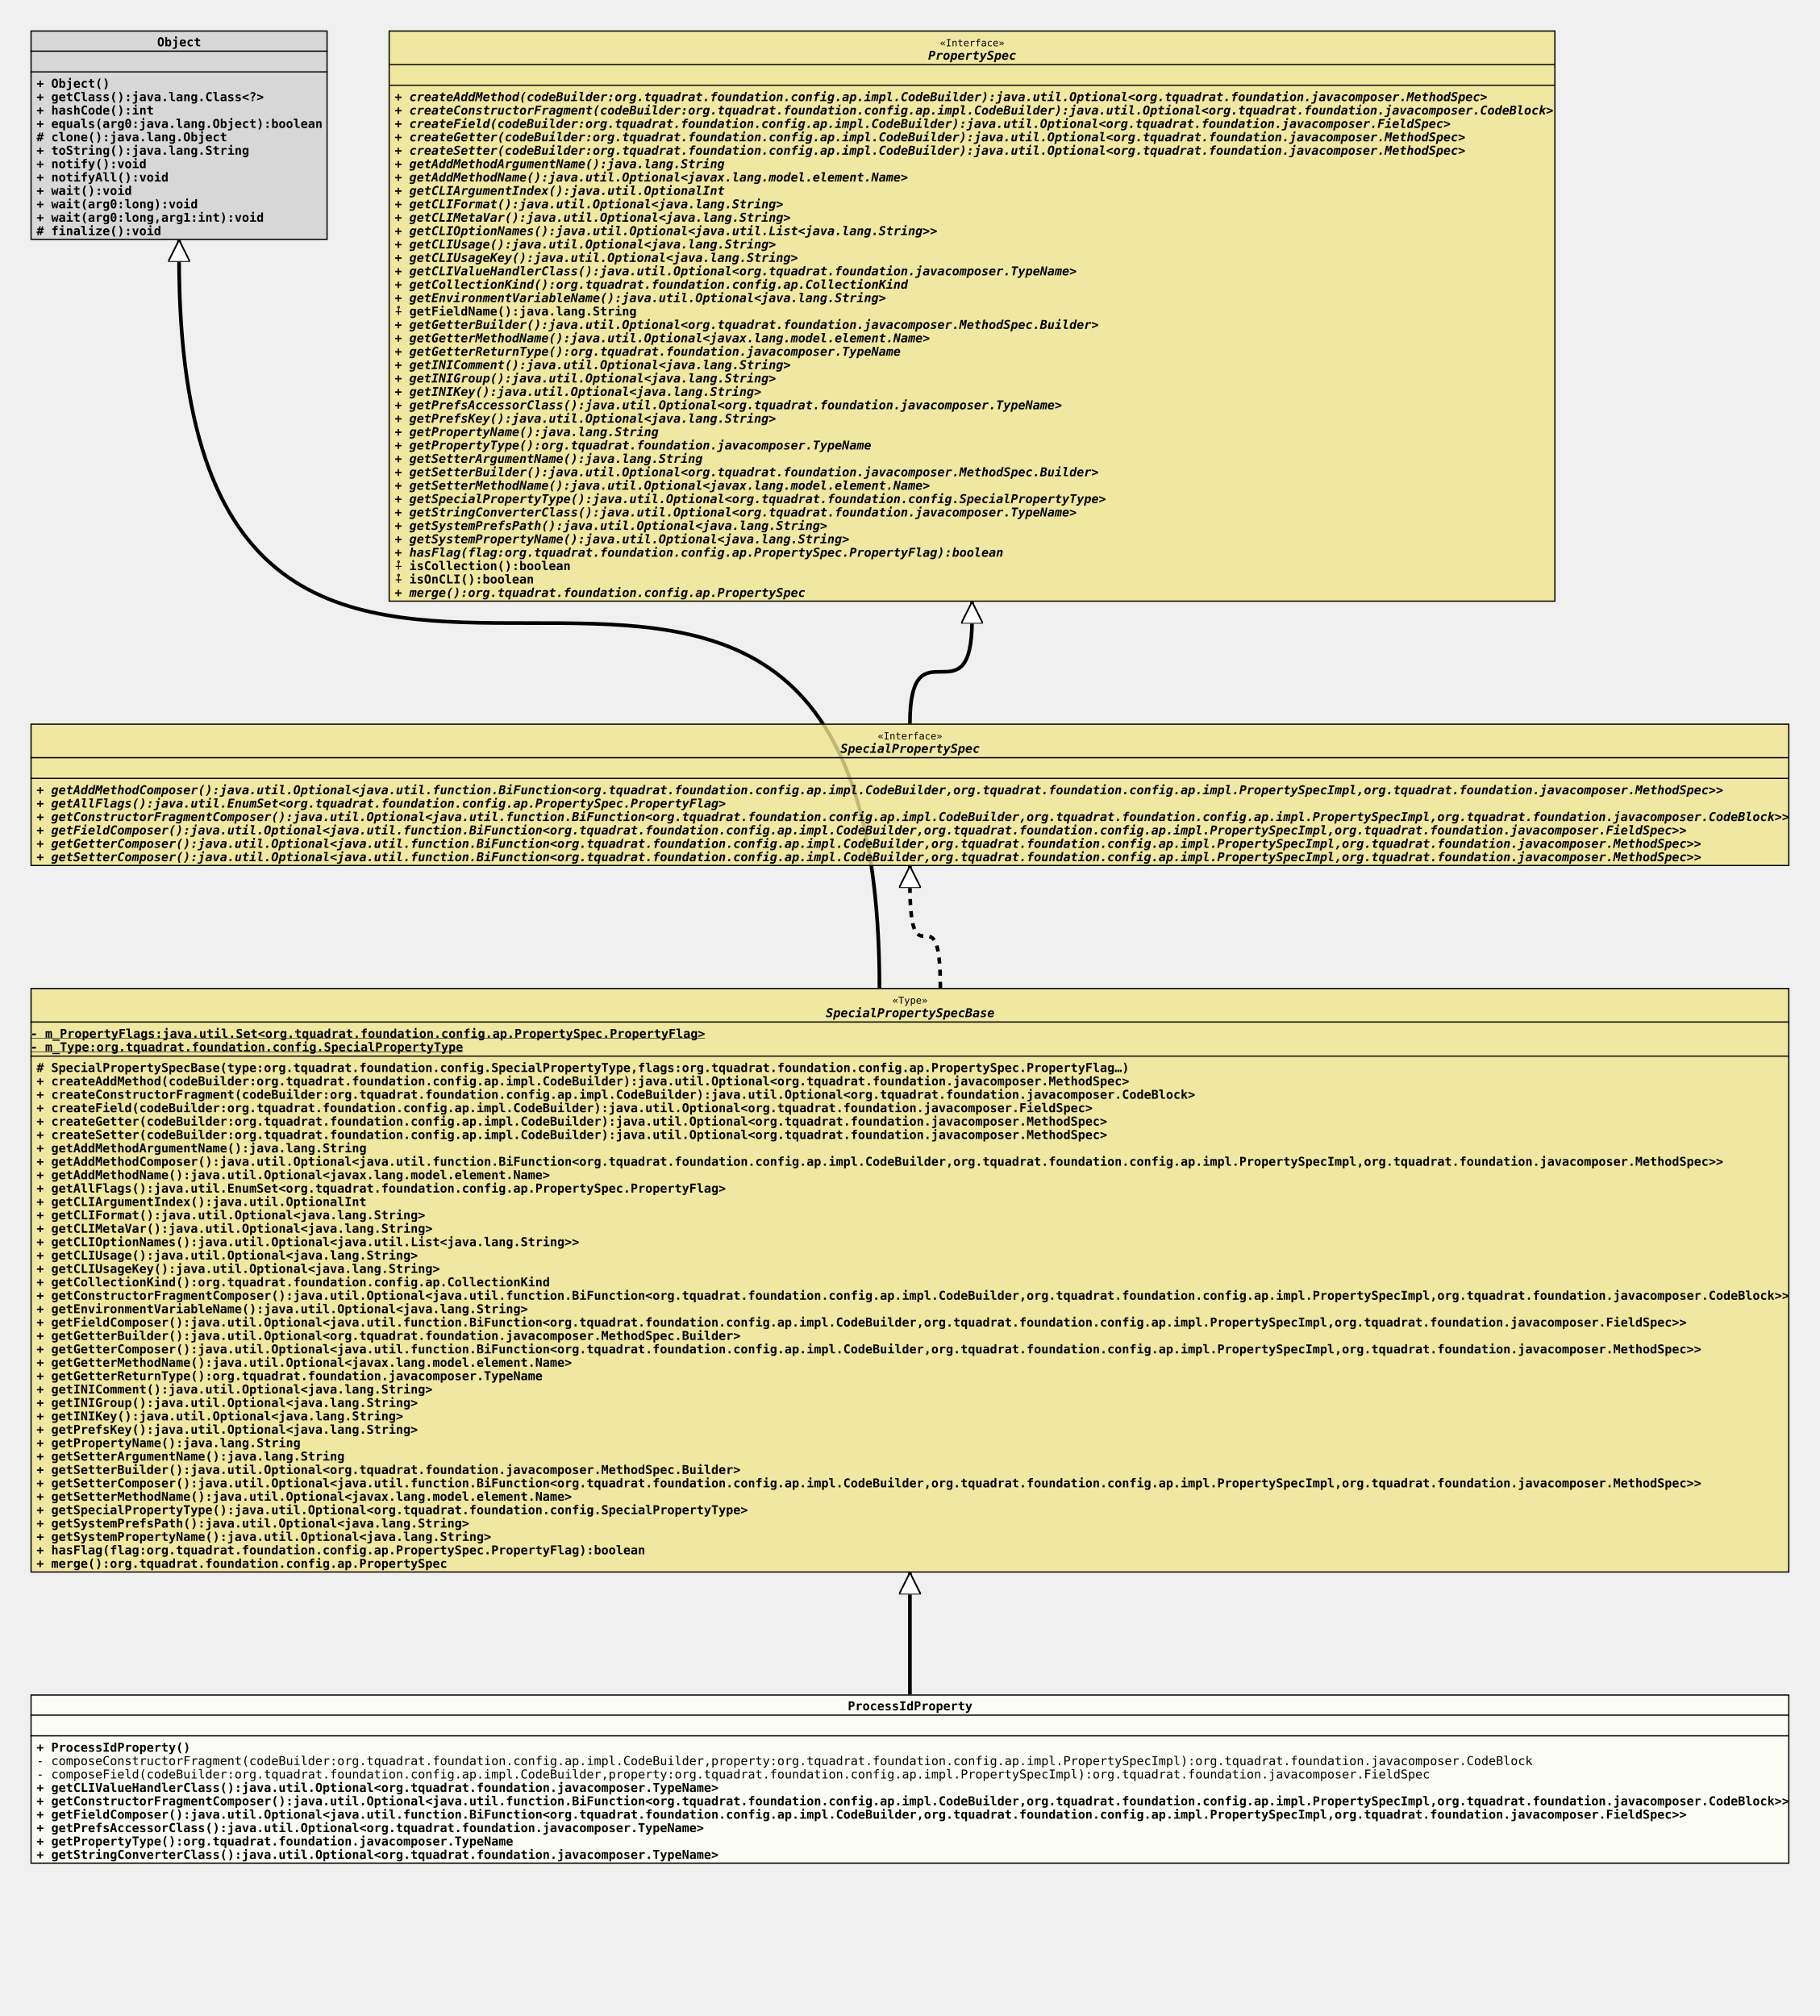
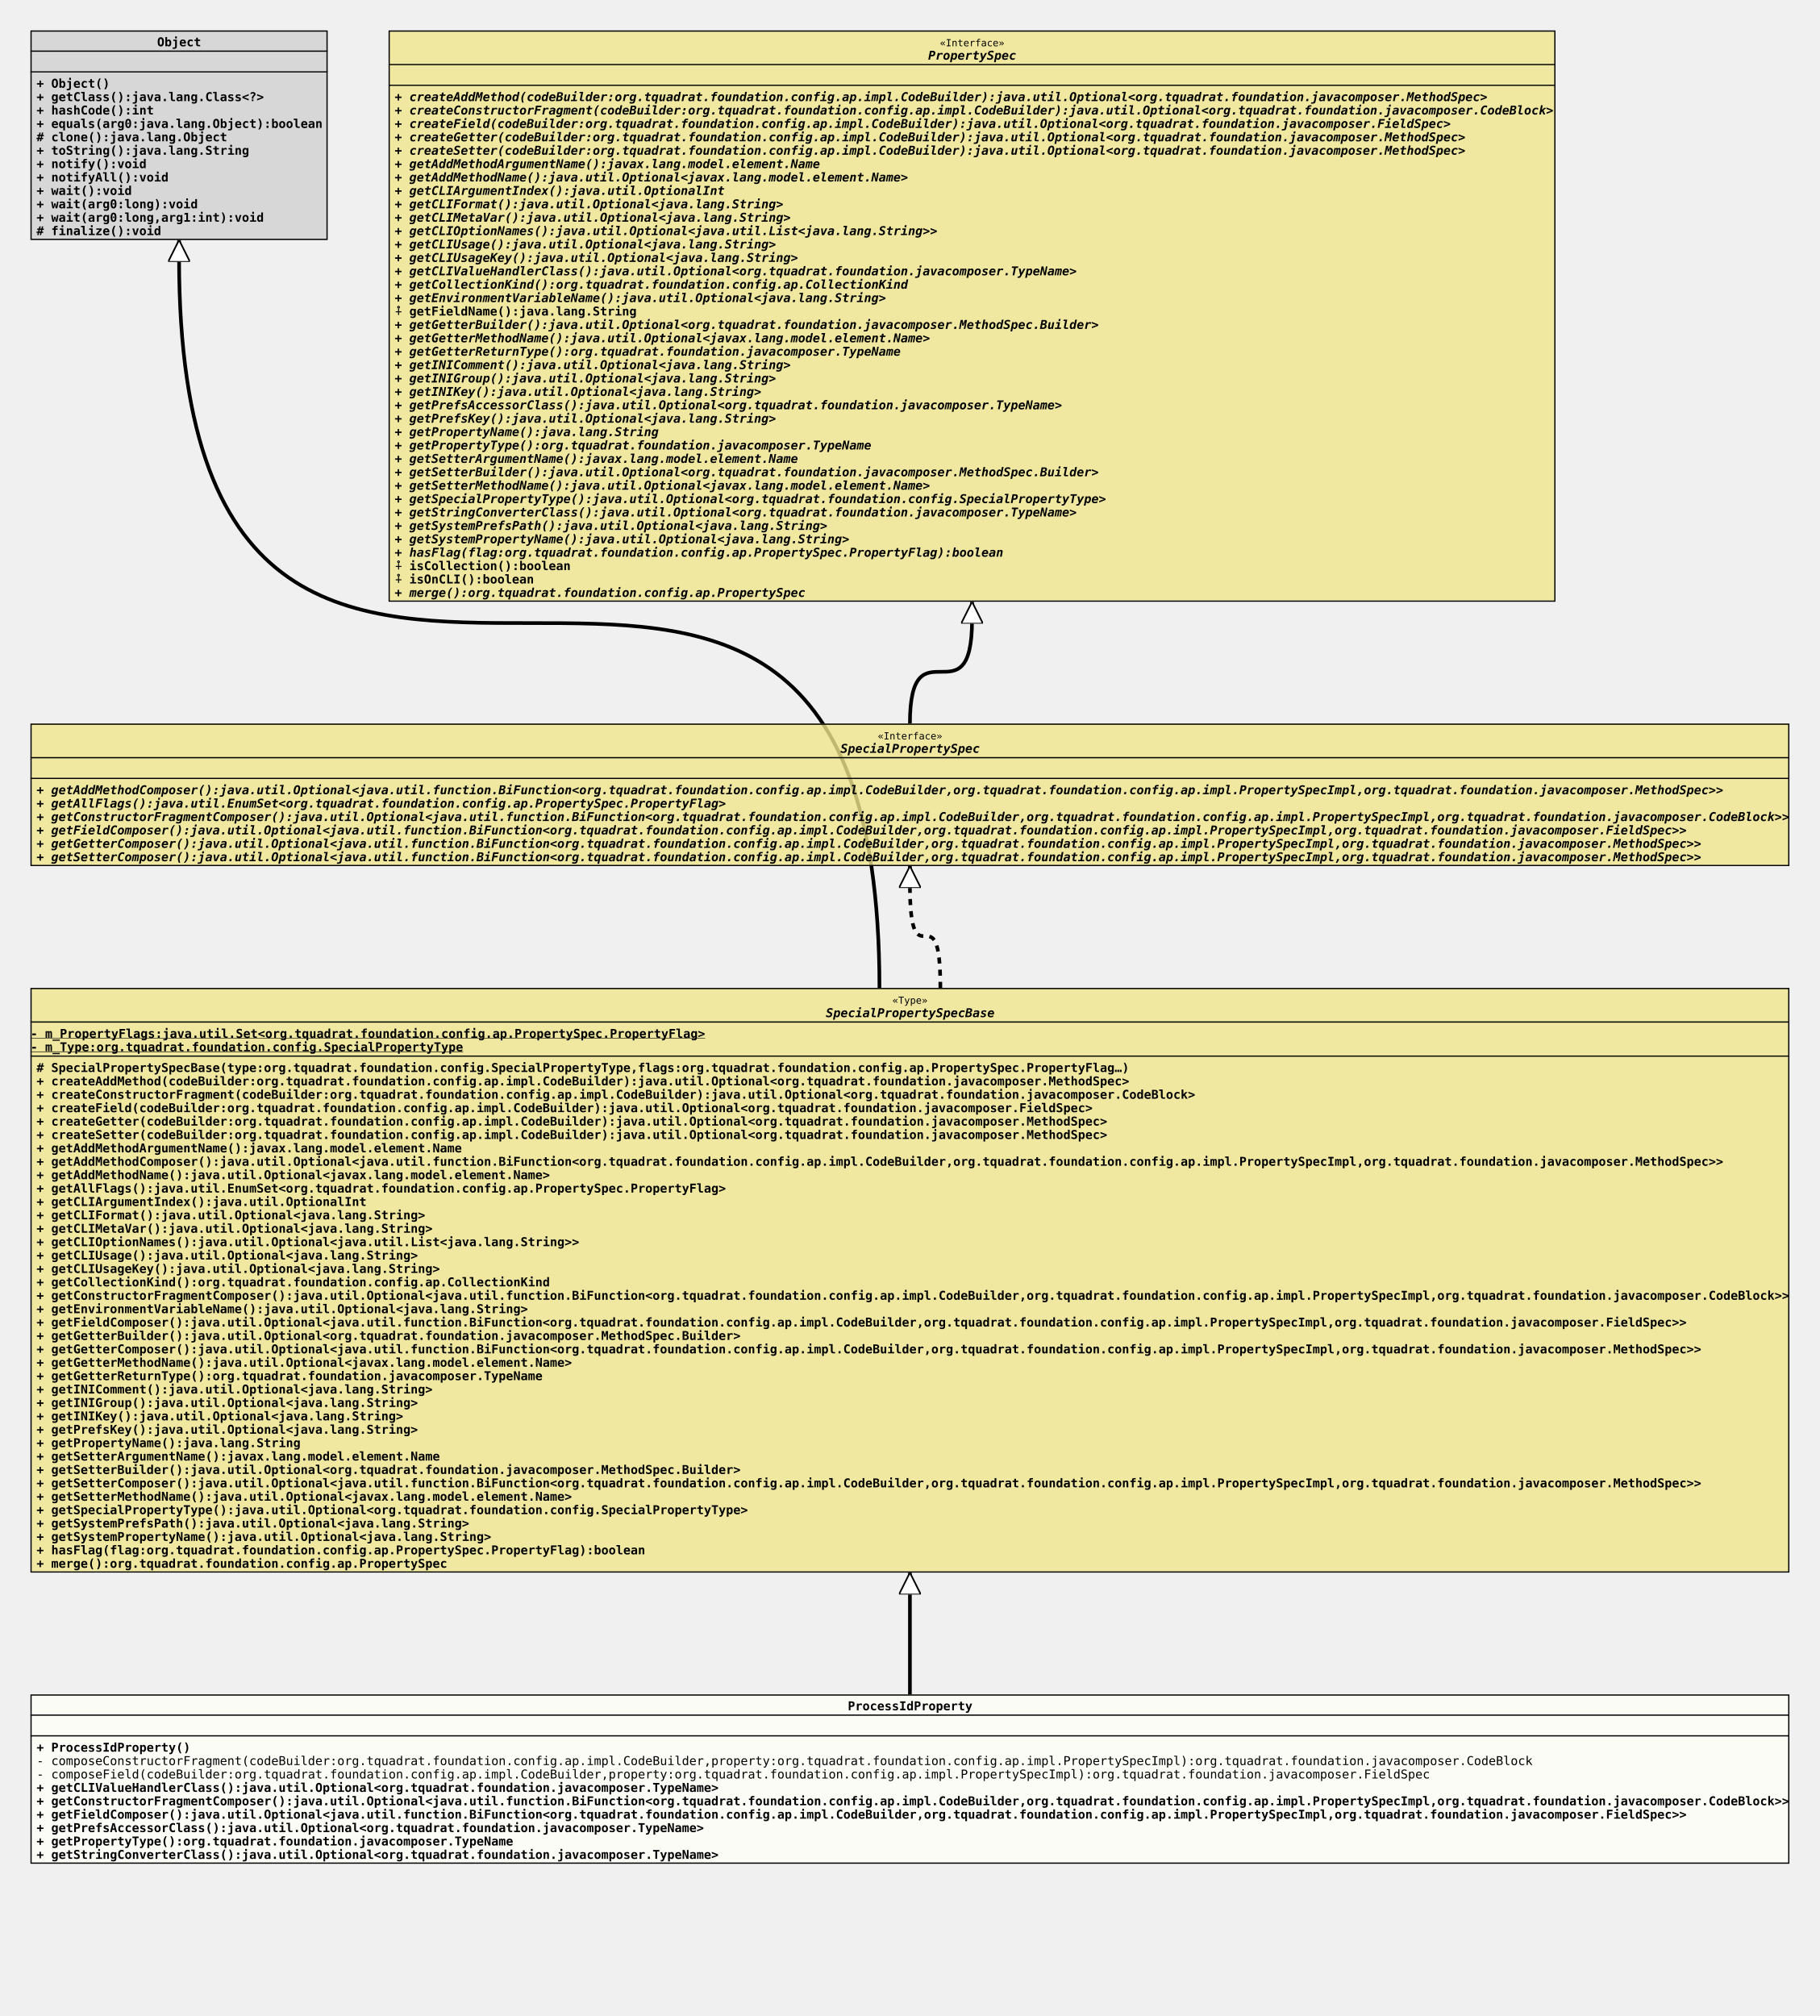
<svg xmlns="http://www.w3.org/2000/svg" xmlns:xlink="http://www.w3.org/1999/xlink" version="1.1" baseProfile="full" width="1494.000" height="1655.000">
  <defs>
    <style>
            line
            {
              stroke: black;
            }
            line.separator
            {
              stroke:       black;
              stroke-width: 1;
            }
            marker
            {
              fill: white;
            }
            path
            {
              fill:   white;
              stroke: black;
            }
            path.implementation
            {
              fill:             none;
              stroke-dasharray: 5,5;
              stroke-width:     3;
            }
            path.inheritance
            {
              fill:         none;
              stroke-width: 3;
            }
            rect
            {
              fill:         none;
              stroke:       black;
              stroke-width: 2;
            }
            rect.externalClass
            {
              fill:         #D0D0D0;
              fill-opacity: 0.8;
            }
            rect.focusClass
            {
              fill:         #FFFFF9;
              fill-opacity: 0.8;
            }
            rect.otherClass
            {
              fill:         #F0E68C;
              fill-opacity: 0.8;
            }
            rect.template
            {
              fill:             #FFFFFF;
              fill-opacity:     1.0;
              stroke-dasharray: 3,3;
            }
            text
            {
              font-family: monospace;
              font-size:   10px;
              font-weight: bold;
            }
            text.abstract
            {
              font-style: italic;
            }
            text.final
            {
              text-decoration: underline;
            }
            text.static
            {
              font-weight: normal;
            }
            text.stereotype
            {
              font-size:   8px;
              font-weight: normal;
            }
            </style>
    <marker id="inheritance" viewBox="0,0,40,40" markerUnits="strokeWidth" refX="40" refY="20" markerWidth="6" markerHeight="6" orient="auto">
      <path d="M40,20 l-40,-20 v40 Z" fill="#ffffff" stroke="#000000" stroke-width="3" />
    </marker>
    <marker id="implementation" viewBox="0,0,40,40" markerUnits="strokeWidth" refX="40" refY="20" markerWidth="6" markerHeight="6" orient="auto">
      <path d="M40,20 l-40,-20 v40 Z" fill="#ffffff" stroke="#000000" stroke-width="3" />
    </marker>
    <clipPath id="ID000001">
      <rect class="focusClass" height="139.000" width="1444.000" x="0.000" y="0.000" />
    </clipPath>
    <symbol id="org.tquadrat.foundation.config.ap.impl.specialprops.ProcessIdProperty">
      <g>
        <g class="focusClass" clip-path="url(#ID000001)">
          <rect x="0.000" y="0.000" width="1444.000" height="139.000" class="focusClass" />
          <line x1="0.000" y1="17.000" x2="1444.000" y2="17.000" class="separator" />
          <text x="671.000" y="13.000">ProcessIdProperty</text>
          <line x1="0.000" y1="34.000" x2="1444.000" y2="34.000" class="separator" />
          <text x="5.000" y="30.000" />
          <text x="5.000" y="47.000">+ ProcessIdProperty()</text>
          <text x="5.000" y="58.000" class="static">- composeConstructorFragment(codeBuilder:org.tquadrat.foundation.config.ap.impl.CodeBuilder,property:org.tquadrat.foundation.config.ap.impl.PropertySpecImpl):org.tquadrat.foundation.javacomposer.CodeBlock</text>
          <text x="5.000" y="69.000" class="static">- composeField(codeBuilder:org.tquadrat.foundation.config.ap.impl.CodeBuilder,property:org.tquadrat.foundation.config.ap.impl.PropertySpecImpl):org.tquadrat.foundation.javacomposer.FieldSpec</text>
          <text x="5.000" y="80.000">+ getCLIValueHandlerClass():java.util.Optional&lt;org.tquadrat.foundation.javacomposer.TypeName&gt;</text>
          <text x="5.000" y="91.000">+ getConstructorFragmentComposer():java.util.Optional&lt;java.util.function.BiFunction&lt;org.tquadrat.foundation.config.ap.impl.CodeBuilder,org.tquadrat.foundation.config.ap.impl.PropertySpecImpl,org.tquadrat.foundation.javacomposer.CodeBlock&gt;&gt;</text>
          <text x="5.000" y="102.000">+ getFieldComposer():java.util.Optional&lt;java.util.function.BiFunction&lt;org.tquadrat.foundation.config.ap.impl.CodeBuilder,org.tquadrat.foundation.config.ap.impl.PropertySpecImpl,org.tquadrat.foundation.javacomposer.FieldSpec&gt;&gt;</text>
          <text x="5.000" y="113.000">+ getPrefsAccessorClass():java.util.Optional&lt;org.tquadrat.foundation.javacomposer.TypeName&gt;</text>
          <text x="5.000" y="124.000">+ getPropertyType():org.tquadrat.foundation.javacomposer.TypeName</text>
          <text x="5.000" y="135.000">+ getStringConverterClass():java.util.Optional&lt;org.tquadrat.foundation.javacomposer.TypeName&gt;</text>
        </g>
      </g>
    </symbol>
    <clipPath id="ID000002">
      <rect class="otherClass" height="480.000" width="1444.000" x="0.000" y="0.000" />
    </clipPath>
    <symbol id="org.tquadrat.foundation.config.ap.impl.specialprops.SpecialPropertySpecBase">
      <g>
        <g clip-path="url(#ID000002)">
          <rect x="0.000" y="0.000" width="1444.000" height="480.000" class="otherClass" />
          <line x1="0.000" y1="28.000" x2="1444.000" y2="28.000" class="separator" />
          <text x="707.600" y="13.000" class="stereotype">«Type»</text>
          <text x="653.000" y="24.000" class="abstract">SpecialPropertySpecBase</text>
          <line x1="0.000" y1="56.000" x2="1444.000" y2="56.000" class="separator" />
          <text y="41.000" class="final">- m_PropertyFlags:java.util.Set&lt;org.tquadrat.foundation.config.ap.PropertySpec.PropertyFlag&gt;</text>
          <text y="52.000" class="final">- m_Type:org.tquadrat.foundation.config.SpecialPropertyType</text>
          <text x="5.000" y="69.000"># SpecialPropertySpecBase(type:org.tquadrat.foundation.config.SpecialPropertyType,flags:org.tquadrat.foundation.config.ap.PropertySpec.PropertyFlag…)</text>
          <text x="5.000" y="80.000">+ createAddMethod(codeBuilder:org.tquadrat.foundation.config.ap.impl.CodeBuilder):java.util.Optional&lt;org.tquadrat.foundation.javacomposer.MethodSpec&gt;</text>
          <text x="5.000" y="91.000">+ createConstructorFragment(codeBuilder:org.tquadrat.foundation.config.ap.impl.CodeBuilder):java.util.Optional&lt;org.tquadrat.foundation.javacomposer.CodeBlock&gt;</text>
          <text x="5.000" y="102.000">+ createField(codeBuilder:org.tquadrat.foundation.config.ap.impl.CodeBuilder):java.util.Optional&lt;org.tquadrat.foundation.javacomposer.FieldSpec&gt;</text>
          <text x="5.000" y="113.000">+ createGetter(codeBuilder:org.tquadrat.foundation.config.ap.impl.CodeBuilder):java.util.Optional&lt;org.tquadrat.foundation.javacomposer.MethodSpec&gt;</text>
          <text x="5.000" y="124.000">+ createSetter(codeBuilder:org.tquadrat.foundation.config.ap.impl.CodeBuilder):java.util.Optional&lt;org.tquadrat.foundation.javacomposer.MethodSpec&gt;</text>
-           <text x="5.000" y="135.000">+ getAddMethodArgumentName():java.lang.String</text>
+           <text x="5.000" y="135.000">+ getAddMethodArgumentName():javax.lang.model.element.Name</text>
          <text x="5.000" y="146.000">+ getAddMethodComposer():java.util.Optional&lt;java.util.function.BiFunction&lt;org.tquadrat.foundation.config.ap.impl.CodeBuilder,org.tquadrat.foundation.config.ap.impl.PropertySpecImpl,org.tquadrat.foundation.javacomposer.MethodSpec&gt;&gt;</text>
          <text x="5.000" y="157.000">+ getAddMethodName():java.util.Optional&lt;javax.lang.model.element.Name&gt;</text>
          <text x="5.000" y="168.000">+ getAllFlags():java.util.EnumSet&lt;org.tquadrat.foundation.config.ap.PropertySpec.PropertyFlag&gt;</text>
          <text x="5.000" y="179.000">+ getCLIArgumentIndex():java.util.OptionalInt</text>
          <text x="5.000" y="190.000">+ getCLIFormat():java.util.Optional&lt;java.lang.String&gt;</text>
          <text x="5.000" y="201.000">+ getCLIMetaVar():java.util.Optional&lt;java.lang.String&gt;</text>
          <text x="5.000" y="212.000">+ getCLIOptionNames():java.util.Optional&lt;java.util.List&lt;java.lang.String&gt;&gt;</text>
          <text x="5.000" y="223.000">+ getCLIUsage():java.util.Optional&lt;java.lang.String&gt;</text>
          <text x="5.000" y="234.000">+ getCLIUsageKey():java.util.Optional&lt;java.lang.String&gt;</text>
          <text x="5.000" y="245.000">+ getCollectionKind():org.tquadrat.foundation.config.ap.CollectionKind</text>
          <text x="5.000" y="256.000">+ getConstructorFragmentComposer():java.util.Optional&lt;java.util.function.BiFunction&lt;org.tquadrat.foundation.config.ap.impl.CodeBuilder,org.tquadrat.foundation.config.ap.impl.PropertySpecImpl,org.tquadrat.foundation.javacomposer.CodeBlock&gt;&gt;</text>
          <text x="5.000" y="267.000">+ getEnvironmentVariableName():java.util.Optional&lt;java.lang.String&gt;</text>
          <text x="5.000" y="278.000">+ getFieldComposer():java.util.Optional&lt;java.util.function.BiFunction&lt;org.tquadrat.foundation.config.ap.impl.CodeBuilder,org.tquadrat.foundation.config.ap.impl.PropertySpecImpl,org.tquadrat.foundation.javacomposer.FieldSpec&gt;&gt;</text>
          <text x="5.000" y="289.000">+ getGetterBuilder():java.util.Optional&lt;org.tquadrat.foundation.javacomposer.MethodSpec.Builder&gt;</text>
          <text x="5.000" y="300.000">+ getGetterComposer():java.util.Optional&lt;java.util.function.BiFunction&lt;org.tquadrat.foundation.config.ap.impl.CodeBuilder,org.tquadrat.foundation.config.ap.impl.PropertySpecImpl,org.tquadrat.foundation.javacomposer.MethodSpec&gt;&gt;</text>
          <text x="5.000" y="311.000">+ getGetterMethodName():java.util.Optional&lt;javax.lang.model.element.Name&gt;</text>
          <text x="5.000" y="322.000">+ getGetterReturnType():org.tquadrat.foundation.javacomposer.TypeName</text>
          <text x="5.000" y="333.000">+ getINIComment():java.util.Optional&lt;java.lang.String&gt;</text>
          <text x="5.000" y="344.000">+ getINIGroup():java.util.Optional&lt;java.lang.String&gt;</text>
          <text x="5.000" y="355.000">+ getINIKey():java.util.Optional&lt;java.lang.String&gt;</text>
          <text x="5.000" y="366.000">+ getPrefsKey():java.util.Optional&lt;java.lang.String&gt;</text>
          <text x="5.000" y="377.000">+ getPropertyName():java.lang.String</text>
-           <text x="5.000" y="388.000">+ getSetterArgumentName():java.lang.String</text>
+           <text x="5.000" y="388.000">+ getSetterArgumentName():javax.lang.model.element.Name</text>
          <text x="5.000" y="399.000">+ getSetterBuilder():java.util.Optional&lt;org.tquadrat.foundation.javacomposer.MethodSpec.Builder&gt;</text>
          <text x="5.000" y="410.000">+ getSetterComposer():java.util.Optional&lt;java.util.function.BiFunction&lt;org.tquadrat.foundation.config.ap.impl.CodeBuilder,org.tquadrat.foundation.config.ap.impl.PropertySpecImpl,org.tquadrat.foundation.javacomposer.MethodSpec&gt;&gt;</text>
          <text x="5.000" y="421.000">+ getSetterMethodName():java.util.Optional&lt;javax.lang.model.element.Name&gt;</text>
          <text x="5.000" y="432.000">+ getSpecialPropertyType():java.util.Optional&lt;org.tquadrat.foundation.config.SpecialPropertyType&gt;</text>
          <text x="5.000" y="443.000">+ getSystemPrefsPath():java.util.Optional&lt;java.lang.String&gt;</text>
          <text x="5.000" y="454.000">+ getSystemPropertyName():java.util.Optional&lt;java.lang.String&gt;</text>
          <text x="5.000" y="465.000">+ hasFlag(flag:org.tquadrat.foundation.config.ap.PropertySpec.PropertyFlag):boolean</text>
          <text x="5.000" y="476.000">+ merge():org.tquadrat.foundation.config.ap.PropertySpec</text>
        </g>
      </g>
    </symbol>
    <clipPath id="ID000003">
      <rect class="externalClass" height="172.000" width="244.000" x="0.000" y="0.000" />
    </clipPath>
    <symbol id="java.lang.Object">
      <g>
        <g clip-path="url(#ID000003)">
          <rect x="0.000" y="0.000" width="244.000" height="172.000" class="externalClass" />
          <line x1="0.000" y1="17.000" x2="244.000" y2="17.000" class="separator" />
          <text x="104.000" y="13.000">Object</text>
          <line x1="0.000" y1="34.000" x2="244.000" y2="34.000" class="separator" />
          <text x="5.000" y="30.000" />
          <text x="5.000" y="47.000">+ Object()</text>
          <text x="5.000" y="58.000">+ getClass():java.lang.Class&lt;?&gt;</text>
          <text x="5.000" y="69.000">+ hashCode():int</text>
          <text x="5.000" y="80.000">+ equals(arg0:java.lang.Object):boolean</text>
          <text x="5.000" y="91.000"># clone():java.lang.Object</text>
          <text x="5.000" y="102.000">+ toString():java.lang.String</text>
          <text x="5.000" y="113.000">+ notify():void</text>
          <text x="5.000" y="124.000">+ notifyAll():void</text>
          <text x="5.000" y="135.000">+ wait():void</text>
          <text x="5.000" y="146.000">+ wait(arg0:long):void</text>
          <text x="5.000" y="157.000">+ wait(arg0:long,arg1:int):void</text>
          <text x="5.000" y="168.000"># finalize():void</text>
        </g>
      </g>
    </symbol>
    <clipPath id="ID000004">
      <rect class="otherClass" height="117.000" width="1444.000" x="0.000" y="0.000" />
    </clipPath>
    <symbol id="org.tquadrat.foundation.config.ap.impl.SpecialPropertySpec">
      <g>
        <g clip-path="url(#ID000004)">
          <rect x="0.000" y="0.000" width="1444.000" height="117.000" class="otherClass" />
          <line x1="0.000" y1="28.000" x2="1444.000" y2="28.000" class="separator" />
          <text x="695.600" y="13.000" class="stereotype">«Interface»</text>
          <text x="665.000" y="24.000" class="abstract">SpecialPropertySpec</text>
          <line x1="0.000" y1="45.000" x2="1444.000" y2="45.000" class="separator" />
          <text x="5.000" y="41.000" />
          <text x="5.000" y="58.000" class="abstract">+ getAddMethodComposer():java.util.Optional&lt;java.util.function.BiFunction&lt;org.tquadrat.foundation.config.ap.impl.CodeBuilder,org.tquadrat.foundation.config.ap.impl.PropertySpecImpl,org.tquadrat.foundation.javacomposer.MethodSpec&gt;&gt;</text>
          <text x="5.000" y="69.000" class="abstract">+ getAllFlags():java.util.EnumSet&lt;org.tquadrat.foundation.config.ap.PropertySpec.PropertyFlag&gt;</text>
          <text x="5.000" y="80.000" class="abstract">+ getConstructorFragmentComposer():java.util.Optional&lt;java.util.function.BiFunction&lt;org.tquadrat.foundation.config.ap.impl.CodeBuilder,org.tquadrat.foundation.config.ap.impl.PropertySpecImpl,org.tquadrat.foundation.javacomposer.CodeBlock&gt;&gt;</text>
          <text x="5.000" y="91.000" class="abstract">+ getFieldComposer():java.util.Optional&lt;java.util.function.BiFunction&lt;org.tquadrat.foundation.config.ap.impl.CodeBuilder,org.tquadrat.foundation.config.ap.impl.PropertySpecImpl,org.tquadrat.foundation.javacomposer.FieldSpec&gt;&gt;</text>
          <text x="5.000" y="102.000" class="abstract">+ getGetterComposer():java.util.Optional&lt;java.util.function.BiFunction&lt;org.tquadrat.foundation.config.ap.impl.CodeBuilder,org.tquadrat.foundation.config.ap.impl.PropertySpecImpl,org.tquadrat.foundation.javacomposer.MethodSpec&gt;&gt;</text>
          <text x="5.000" y="113.000" class="abstract">+ getSetterComposer():java.util.Optional&lt;java.util.function.BiFunction&lt;org.tquadrat.foundation.config.ap.impl.CodeBuilder,org.tquadrat.foundation.config.ap.impl.PropertySpecImpl,org.tquadrat.foundation.javacomposer.MethodSpec&gt;&gt;</text>
        </g>
      </g>
    </symbol>
    <clipPath id="ID000005">
      <rect class="otherClass" height="469.000" width="958.000" x="0.000" y="0.000" />
    </clipPath>
    <symbol id="org.tquadrat.foundation.config.ap.PropertySpec">
      <g>
        <g clip-path="url(#ID000005)">
          <rect x="0.000" y="0.000" width="958.000" height="469.000" class="otherClass" />
          <line x1="0.000" y1="28.000" x2="958.000" y2="28.000" class="separator" />
          <text x="452.600" y="13.000" class="stereotype">«Interface»</text>
          <text x="443.000" y="24.000" class="abstract">PropertySpec</text>
          <line x1="0.000" y1="45.000" x2="958.000" y2="45.000" class="separator" />
          <text x="5.000" y="41.000" />
          <text x="5.000" y="58.000" class="abstract">+ createAddMethod(codeBuilder:org.tquadrat.foundation.config.ap.impl.CodeBuilder):java.util.Optional&lt;org.tquadrat.foundation.javacomposer.MethodSpec&gt;</text>
          <text x="5.000" y="69.000" class="abstract">+ createConstructorFragment(codeBuilder:org.tquadrat.foundation.config.ap.impl.CodeBuilder):java.util.Optional&lt;org.tquadrat.foundation.javacomposer.CodeBlock&gt;</text>
          <text x="5.000" y="80.000" class="abstract">+ createField(codeBuilder:org.tquadrat.foundation.config.ap.impl.CodeBuilder):java.util.Optional&lt;org.tquadrat.foundation.javacomposer.FieldSpec&gt;</text>
          <text x="5.000" y="91.000" class="abstract">+ createGetter(codeBuilder:org.tquadrat.foundation.config.ap.impl.CodeBuilder):java.util.Optional&lt;org.tquadrat.foundation.javacomposer.MethodSpec&gt;</text>
          <text x="5.000" y="102.000" class="abstract">+ createSetter(codeBuilder:org.tquadrat.foundation.config.ap.impl.CodeBuilder):java.util.Optional&lt;org.tquadrat.foundation.javacomposer.MethodSpec&gt;</text>
-           <text x="5.000" y="113.000" class="abstract">+ getAddMethodArgumentName():java.lang.String</text>
+           <text x="5.000" y="113.000" class="abstract">+ getAddMethodArgumentName():javax.lang.model.element.Name</text>
          <text x="5.000" y="124.000" class="abstract">+ getAddMethodName():java.util.Optional&lt;javax.lang.model.element.Name&gt;</text>
          <text x="5.000" y="135.000" class="abstract">+ getCLIArgumentIndex():java.util.OptionalInt</text>
          <text x="5.000" y="146.000" class="abstract">+ getCLIFormat():java.util.Optional&lt;java.lang.String&gt;</text>
          <text x="5.000" y="157.000" class="abstract">+ getCLIMetaVar():java.util.Optional&lt;java.lang.String&gt;</text>
          <text x="5.000" y="168.000" class="abstract">+ getCLIOptionNames():java.util.Optional&lt;java.util.List&lt;java.lang.String&gt;&gt;</text>
          <text x="5.000" y="179.000" class="abstract">+ getCLIUsage():java.util.Optional&lt;java.lang.String&gt;</text>
          <text x="5.000" y="190.000" class="abstract">+ getCLIUsageKey():java.util.Optional&lt;java.lang.String&gt;</text>
          <text x="5.000" y="201.000" class="abstract">+ getCLIValueHandlerClass():java.util.Optional&lt;org.tquadrat.foundation.javacomposer.TypeName&gt;</text>
          <text x="5.000" y="212.000" class="abstract">+ getCollectionKind():org.tquadrat.foundation.config.ap.CollectionKind</text>
          <text x="5.000" y="223.000" class="abstract">+ getEnvironmentVariableName():java.util.Optional&lt;java.lang.String&gt;</text>
          <text x="5.000" y="234.000">⨢ getFieldName():java.lang.String</text>
          <text x="5.000" y="245.000" class="abstract">+ getGetterBuilder():java.util.Optional&lt;org.tquadrat.foundation.javacomposer.MethodSpec.Builder&gt;</text>
          <text x="5.000" y="256.000" class="abstract">+ getGetterMethodName():java.util.Optional&lt;javax.lang.model.element.Name&gt;</text>
          <text x="5.000" y="267.000" class="abstract">+ getGetterReturnType():org.tquadrat.foundation.javacomposer.TypeName</text>
          <text x="5.000" y="278.000" class="abstract">+ getINIComment():java.util.Optional&lt;java.lang.String&gt;</text>
          <text x="5.000" y="289.000" class="abstract">+ getINIGroup():java.util.Optional&lt;java.lang.String&gt;</text>
          <text x="5.000" y="300.000" class="abstract">+ getINIKey():java.util.Optional&lt;java.lang.String&gt;</text>
          <text x="5.000" y="311.000" class="abstract">+ getPrefsAccessorClass():java.util.Optional&lt;org.tquadrat.foundation.javacomposer.TypeName&gt;</text>
          <text x="5.000" y="322.000" class="abstract">+ getPrefsKey():java.util.Optional&lt;java.lang.String&gt;</text>
          <text x="5.000" y="333.000" class="abstract">+ getPropertyName():java.lang.String</text>
          <text x="5.000" y="344.000" class="abstract">+ getPropertyType():org.tquadrat.foundation.javacomposer.TypeName</text>
-           <text x="5.000" y="355.000" class="abstract">+ getSetterArgumentName():java.lang.String</text>
+           <text x="5.000" y="355.000" class="abstract">+ getSetterArgumentName():javax.lang.model.element.Name</text>
          <text x="5.000" y="366.000" class="abstract">+ getSetterBuilder():java.util.Optional&lt;org.tquadrat.foundation.javacomposer.MethodSpec.Builder&gt;</text>
          <text x="5.000" y="377.000" class="abstract">+ getSetterMethodName():java.util.Optional&lt;javax.lang.model.element.Name&gt;</text>
          <text x="5.000" y="388.000" class="abstract">+ getSpecialPropertyType():java.util.Optional&lt;org.tquadrat.foundation.config.SpecialPropertyType&gt;</text>
          <text x="5.000" y="399.000" class="abstract">+ getStringConverterClass():java.util.Optional&lt;org.tquadrat.foundation.javacomposer.TypeName&gt;</text>
          <text x="5.000" y="410.000" class="abstract">+ getSystemPrefsPath():java.util.Optional&lt;java.lang.String&gt;</text>
          <text x="5.000" y="421.000" class="abstract">+ getSystemPropertyName():java.util.Optional&lt;java.lang.String&gt;</text>
          <text x="5.000" y="432.000" class="abstract">+ hasFlag(flag:org.tquadrat.foundation.config.ap.PropertySpec.PropertyFlag):boolean</text>
          <text x="5.000" y="443.000">⨢ isCollection():boolean</text>
          <text x="5.000" y="454.000">⨢ isOnCLI():boolean</text>
          <text x="5.000" y="465.000" class="abstract">+ merge():org.tquadrat.foundation.config.ap.PropertySpec</text>
        </g>
      </g>
    </symbol>
  </defs>
  <path class="inheritance" d="M747.000,1391.000 L747.000,1291.000" marker-end="url(#inheritance)" />
  <path class="inheritance" d="M722.000,811.000 c0.000,-599.000,-575.000,0.000,-575.000,-599.000 v-15" marker-end="url(#inheritance)" />
  <path class="implementation" d="M772.000,811.000 c0.000,-85.000,-25.000,0.000,-25.000,-85.000 v-15" marker-end="url(#implementation)" />
  <path class="inheritance" d="M747.000,594.000 c0.000,-85.000,51.000,0.000,51.000,-85.000 v-15" marker-end="url(#inheritance)" />
  <use x="25.000" y="25.000" xlink:href="#java.lang.Object" />
  <use x="319.000" y="25.000" xlink:href="#org.tquadrat.foundation.config.ap.PropertySpec" />
  <use x="25.000" y="594.000" xlink:href="#org.tquadrat.foundation.config.ap.impl.SpecialPropertySpec" />
  <use x="25.000" y="811.000" xlink:href="#org.tquadrat.foundation.config.ap.impl.specialprops.SpecialPropertySpecBase" />
  <use x="25.000" y="1391.000" xlink:href="#org.tquadrat.foundation.config.ap.impl.specialprops.ProcessIdProperty" />
</svg>
